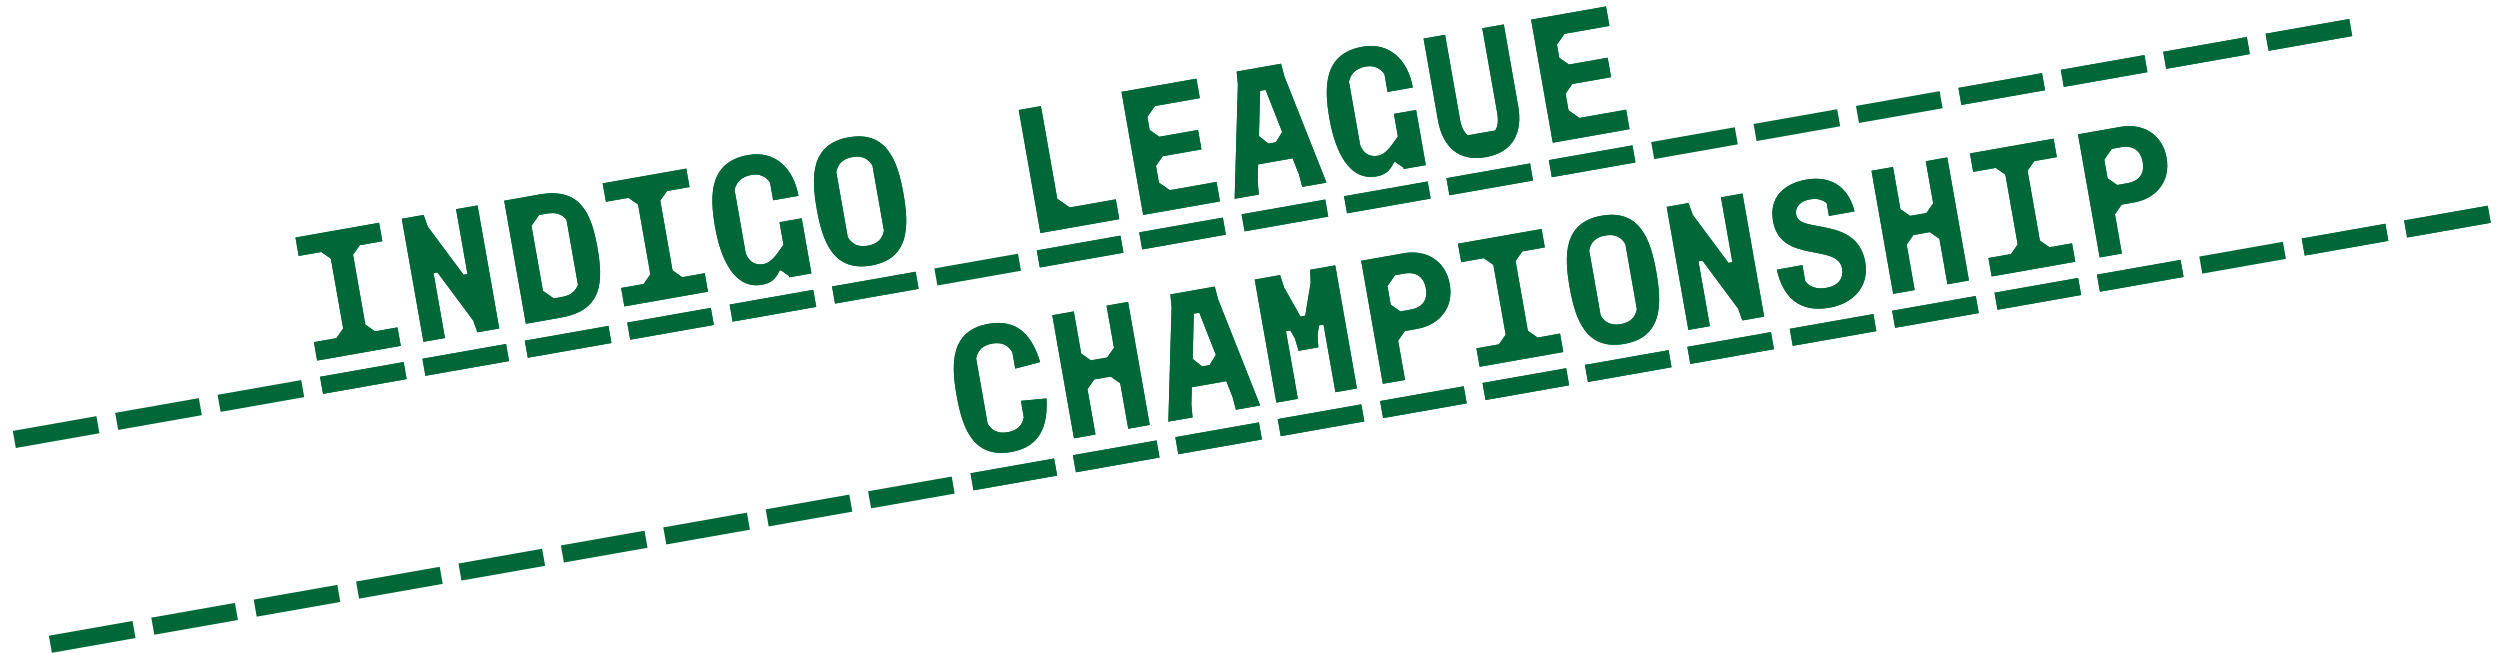
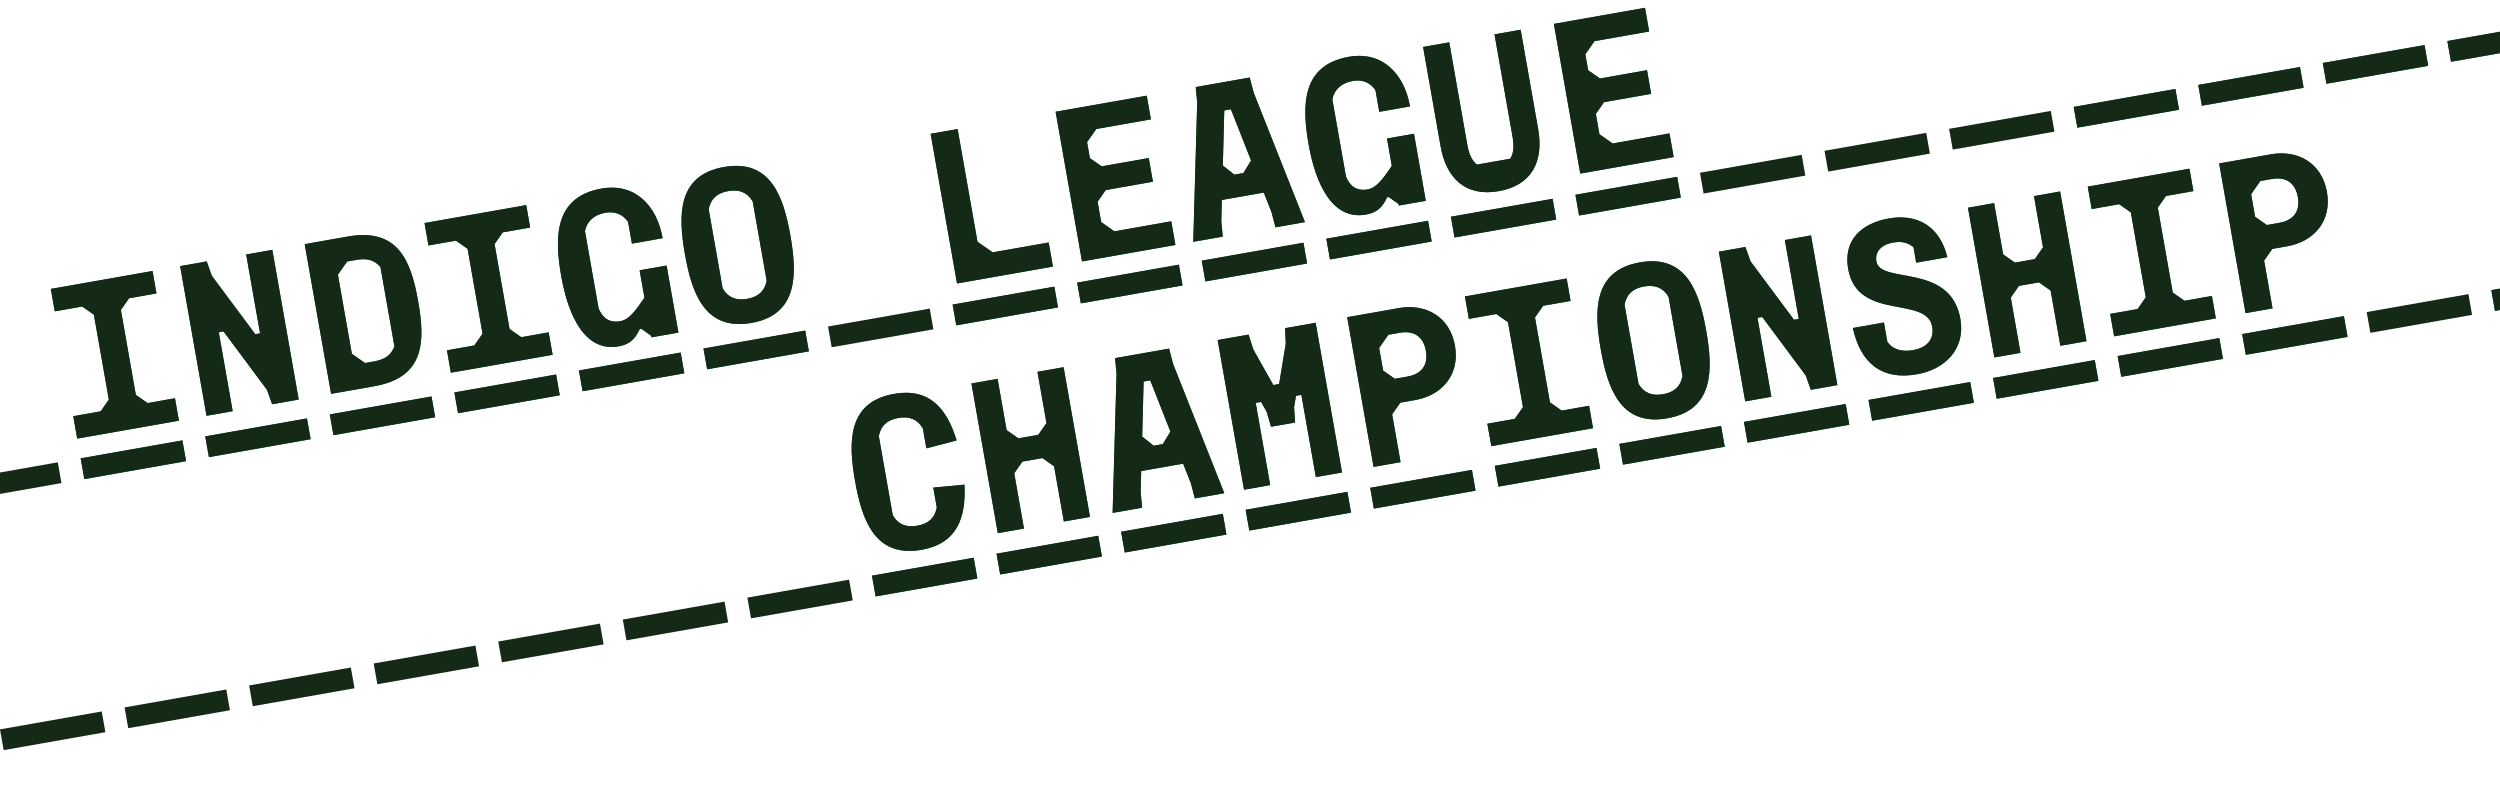
- <svg xmlns="http://www.w3.org/2000/svg" version="1.1" id="Layer_1" x="0px" y="0px" width="720px" height="188px" viewBox="0 0 720 188" enable-background="new 0 0 720 188" xml:space="preserve">
+ <svg xmlns="http://www.w3.org/2000/svg" version="1.1" id="Layer_1" x="0px" y="0px" width="591.892px" height="188px" viewBox="0 0 591.892 188" enable-background="new 0 0 591.892 188" xml:space="preserve">
  <g>
    <g>
-       <path fill="#006838" d="M91.349,103.853l-0.936-5.309l6.488-1.144l1.943-2.775L95.3,74.521l-2.775-1.943l-6.488,1.144L85.1,68.413    l24.085-4.246l0.936,5.309l-6.488,1.145l-1.943,2.775l3.545,20.104l2.775,1.943l6.488-1.145l0.936,5.309L91.349,103.853z     M93.039,113.438l-0.867-4.916l24.085-4.247l0.867,4.916L93.039,113.438z" />
-       <path fill="#006838" d="M137.502,95.715l-1.205-3.386L126,78.483l-1.13,0.199l3.293,18.68l-6.193,1.092l-6.249-35.439l6.292-1.109    l1.205,3.386l10.297,13.845l1.13-0.199l-3.293-18.678l6.193-1.093l6.249,35.439L137.502,95.715z M122.53,108.238l-0.867-4.916    l24.085-4.247l0.867,4.916L122.53,108.238z" />
-       <path fill="#006838" d="M161.685,91.451l-10.224,1.803l-6.249-35.439l10.224-1.803c11.896-2.098,14.947,5.727,16.646,15.361    C173.78,81.007,173.58,89.354,161.685,91.451z M152.02,103.038l-0.867-4.916l24.085-4.247l0.867,4.916L152.02,103.038z     M163.143,63.219c-1.509-1.661-3.113-2.138-5.817-1.661l-2.064,0.364l-2.186,3.122l3.302,18.727l3.123,2.187l2.064-0.364    c2.704-0.477,4.048-1.473,4.898-3.549L163.143,63.219z" />
+       <path fill="#006838" d="M18.288,103.853l-0.936-5.309L23.84,97.4l1.943-2.775l-3.545-20.104l-2.775-1.943l-6.488,1.144    l-0.936-5.309l24.085-4.246l0.936,5.309l-6.488,1.145l-1.943,2.775l3.545,20.104l2.775,1.943l6.488-1.145l0.936,5.309    L18.288,103.853z M19.978,113.438l-0.867-4.916l24.085-4.247l0.867,4.916L19.978,113.438z" />
+       <path fill="#006838" d="M64.441,95.715l-1.205-3.386L52.939,78.483l-1.13,0.199l3.293,18.68l-6.193,1.092L42.66,63.015    l6.292-1.109l1.205,3.386l10.297,13.845l1.13-0.199l-3.293-18.678l6.193-1.093l6.249,35.439L64.441,95.715z M49.468,108.238    l-0.867-4.916l24.085-4.247l0.867,4.916L49.468,108.238z" />
+       <path fill="#006838" d="M88.623,91.451l-10.224,1.803L72.15,57.814l10.224-1.803c11.896-2.098,14.947,5.727,16.646,15.361    C100.719,81.007,100.519,89.354,88.623,91.451z M78.958,103.038l-0.867-4.916l24.085-4.247l0.867,4.916L78.958,103.038z     M90.081,63.219c-1.509-1.661-3.113-2.138-5.817-1.661L82.2,61.922l-2.186,3.122l3.302,18.727l3.123,2.187l2.064-0.364    c2.704-0.477,4.048-1.473,4.898-3.549L90.081,63.219z" />
    </g>
    <g>
-       <path fill="#006838" d="M179.824,88.253l-0.936-5.309l6.488-1.145l1.943-2.775l-3.545-20.104l-2.775-1.943l-6.488,1.145    l-0.936-5.309l24.085-4.247l0.936,5.309l-6.488,1.144l-1.943,2.775l3.545,20.104l2.775,1.943l6.488-1.144l0.936,5.309    L179.824,88.253z M181.514,97.837l-0.867-4.916l24.085-4.246l0.867,4.916L181.514,97.837z" />
+       <path fill="#006838" d="M106.762,88.253l-0.936-5.309l6.488-1.145l1.943-2.775l-3.545-20.104l-2.775-1.943l-6.488,1.145    l-0.936-5.309l24.085-4.247l0.936,5.309l-6.488,1.144l-1.943,2.775l3.545,20.104l2.775,1.943l6.488-1.144l0.936,5.309    L106.762,88.253z M108.452,97.837l-0.867-4.916l24.085-4.246l0.867,4.916L108.452,97.837z" />
    </g>
    <g>
-       <path fill="#006838" d="M222.682,57.687l-0.901-5.112c-1.173-1.769-3.093-2.597-5.305-2.206c-2.704,0.477-4.421,1.945-4.907,4.361    l3.232,18.334c0.931,2.116,2.388,3.482,5.189,2.988c1.376-0.242,2.744-1.396,4.445-3.826l1.214-1.734l-1.144-6.486l6.391-1.127    l2.799,15.875l-6.391,1.127l-0.069-0.393l-2.312-1.619l-0.393,0.068c-1.174,2.539-2.551,3.645-5.009,4.078    c-7.815,1.377-11.865-6.931-13.581-16.663c-1.655-9.388-1.53-18.735,9.53-20.687c7.963-1.403,13.126,4.021,14.486,11.738    L222.682,57.687z M211.005,92.638l-0.867-4.916l24.085-4.247l0.867,4.916L211.005,92.638z" />
-       <path fill="#006838" d="M250.978,76.468c-11.109,1.959-14.141-7.188-15.744-16.281s-1.874-18.676,9.235-20.635    c11.108-1.958,14.131,7.138,15.735,16.231S262.086,74.509,250.978,76.468z M240.495,87.438l-0.867-4.916l24.085-4.247l0.867,4.916    L240.495,87.438z M251.283,47.728c-1.234-2.113-3.105-2.949-5.808-2.473c-2.704,0.477-4.176,1.902-4.613,4.311l3.302,18.727    c1.235,2.113,3.105,2.949,5.809,2.473c2.703-0.477,4.175-1.902,4.612-4.311L251.283,47.728z" />
-       <path fill="#006838" d="M299.654,67.123l-6.249-35.439l6.39-1.126l4.706,26.689l3.585,2.51l13.271-2.34l1.005,5.702    L299.654,67.123z M299.476,77.038l-0.867-4.916l24.085-4.248l0.867,4.916L299.476,77.038z" />
-       <path fill="#006838" d="M329.243,61.905l-6.249-35.439l21.579-3.805l0.988,5.604l-12.928,2.279l-2.187,3.124l0.667,3.784    l2.775,1.942l11.158-1.968l0.988,5.604l-11.158,1.968l-1.943,2.775l0.85,4.817l3.122,2.187l13.469-2.375l0.988,5.603    L329.243,61.905z M328.966,71.837l-0.867-4.916l24.085-4.246l0.867,4.916L328.966,71.837z" />
-       <path fill="#006838" d="M375.052,53.828l-0.936-3.585l-1.833-4.644l-9.929,1.751l-0.134,4.99l0.347,3.689l-6.98,1.23l0.93-32.955    l-0.347-3.689l12.781-2.254l0.936,3.586l12.145,30.649L375.052,53.828z M358.457,66.638l-0.867-4.916l24.085-4.247l0.866,4.916    L358.457,66.638z M364.5,25.89l-1.573,0.277L362.59,39.2l2.712,2.156l2.162-0.381l1.811-2.954L364.5,25.89z" />
+       <path fill="#006838" d="M149.62,57.687l-0.901-5.112c-1.173-1.769-3.093-2.597-5.305-2.206c-2.704,0.477-4.421,1.945-4.907,4.361    l3.232,18.334c0.931,2.116,2.388,3.482,5.189,2.988c1.376-0.242,2.744-1.396,4.445-3.826l1.214-1.734l-1.144-6.486l6.391-1.127    l2.799,15.875l-6.391,1.127l-0.069-0.393l-2.312-1.619l-0.393,0.068c-1.174,2.539-2.551,3.645-5.009,4.078    c-7.815,1.377-11.865-6.931-13.581-16.663c-1.655-9.388-1.53-18.735,9.53-20.687c7.963-1.403,13.126,4.021,14.486,11.738    L149.62,57.687z M137.943,92.638l-0.867-4.916l24.085-4.247l0.867,4.916L137.943,92.638z" />
+       <path fill="#006838" d="M177.917,76.468c-11.109,1.959-14.141-7.188-15.744-16.281s-1.874-18.676,9.235-20.635    c11.108-1.958,14.131,7.138,15.735,16.231S189.025,74.509,177.917,76.468z M167.434,87.438l-0.867-4.916l24.085-4.247l0.867,4.916    L167.434,87.438z M178.221,47.728c-1.234-2.113-3.105-2.949-5.808-2.473c-2.704,0.477-4.176,1.902-4.613,4.311l3.302,18.727    c1.235,2.113,3.105,2.949,5.809,2.473c2.703-0.477,4.175-1.902,4.612-4.311L178.221,47.728z" />
+       <path fill="#006838" d="M226.592,67.123l-6.249-35.439l6.39-1.126l4.706,26.689l3.585,2.51l13.271-2.34l1.005,5.702    L226.592,67.123z M226.415,77.038l-0.867-4.916l24.085-4.248l0.867,4.916L226.415,77.038z" />
+       <path fill="#006838" d="M256.181,61.905l-6.249-35.439l21.579-3.805l0.988,5.604l-12.928,2.279l-2.187,3.124l0.667,3.784    l2.775,1.942l11.158-1.968l0.988,5.604l-11.158,1.968l-1.943,2.775l0.85,4.817l3.122,2.187l13.469-2.375l0.988,5.603    L256.181,61.905z M255.905,71.837l-0.867-4.916l24.085-4.246l0.867,4.916L255.905,71.837z" />
+       <path fill="#006838" d="M301.99,53.828l-0.936-3.585l-1.833-4.644l-9.929,1.751l-0.134,4.99l0.347,3.689l-6.98,1.23l0.93-32.955    l-0.347-3.689l12.781-2.254l0.936,3.586l12.145,30.649L301.99,53.828z M285.396,66.638l-0.867-4.916l24.085-4.247l0.866,4.916    L285.396,66.638z M291.438,25.89l-1.573,0.277L289.528,39.2l2.712,2.156l2.162-0.381l1.811-2.954L291.438,25.89z" />
    </g>
    <g>
-       <path fill="#006838" d="M399.629,26.485l-0.901-5.112c-1.174-1.769-3.094-2.597-5.306-2.206c-2.703,0.477-4.421,1.945-4.907,4.362    l3.233,18.334c0.931,2.116,2.388,3.481,5.189,2.987c1.377-0.242,2.744-1.396,4.444-3.825l1.215-1.734l-1.145-6.487l6.391-1.127    l2.8,15.876l-6.391,1.127l-0.069-0.394l-2.313-1.619l-0.393,0.069c-1.174,2.539-2.551,3.644-5.008,4.077    c-7.815,1.378-11.865-6.93-13.581-16.662c-1.655-9.389-1.53-18.736,9.529-20.687c7.963-1.404,13.126,4.021,14.486,11.737    L399.629,26.485z M387.952,61.437l-0.867-4.916l24.085-4.246l0.867,4.916L387.952,61.437z" />
+       <path fill="#006838" d="M326.567,26.485l-0.901-5.112c-1.174-1.769-3.094-2.597-5.306-2.206c-2.703,0.477-4.421,1.945-4.907,4.362    l3.233,18.334c0.931,2.116,2.388,3.481,5.189,2.987c1.377-0.242,2.744-1.396,4.444-3.825l1.215-1.734l-1.145-6.487l6.391-1.127    l2.8,15.876l-6.391,1.127l-0.069-0.394l-2.313-1.619l-0.393,0.069c-1.174,2.539-2.551,3.644-5.008,4.077    c-7.815,1.378-11.865-6.93-13.581-16.662c-1.655-9.389-1.53-18.736,9.529-20.687c7.963-1.404,13.126,4.021,14.486,11.737    L326.567,26.485z M314.891,61.437l-0.867-4.916l24.085-4.246l0.867,4.916L314.891,61.437z" />
    </g>
    <g>
-       <path fill="#006838" d="M427.926,45.267c-7.914,1.396-12.453-3.076-13.778-10.596l-4.151-23.545l6.193-1.093l4.281,24.281    c0.416,2.359,1.185,3.847,2.292,4.665l7.864-1.387c0.761-1.148,0.975-2.809,0.559-5.168l-4.281-24.281l6.193-1.092l4.151,23.545    C438.575,38.116,435.84,43.871,427.926,45.267z M417.443,56.236l-0.867-4.916l24.086-4.247l0.866,4.916L417.443,56.236z" />
-       <path fill="#006838" d="M447.21,41.104l-6.249-35.439l21.578-3.805l0.988,5.604L450.6,9.743l-2.187,3.123l0.667,3.785l2.776,1.941    l11.157-1.967l0.988,5.604l-11.157,1.968l-1.944,2.775l0.85,4.816l3.123,2.188l13.468-2.375l0.987,5.602L447.21,41.104z     M446.934,51.036l-0.867-4.916l24.086-4.246l0.866,4.916L446.934,51.036z" />
-       <path fill="#006838" d="M564.896,30.236l-0.866-4.916l24.084-4.247l0.867,4.916L564.896,30.236z" />
-       <path fill="#006838" d="M594.386,25.036l-0.866-4.916l24.084-4.246l0.867,4.916L594.386,25.036z" />
-       <path fill="#006838" d="M623.877,19.837l-0.867-4.916l24.085-4.247l0.867,4.916L623.877,19.837z" />
-       <path fill="#006838" d="M653.367,14.637L652.5,9.721l24.085-4.247l0.867,4.916L653.367,14.637z" />
+       <path fill="#006838" d="M354.864,45.267c-7.914,1.396-12.453-3.076-13.778-10.596l-4.151-23.545l6.193-1.093l4.281,24.281    c0.416,2.359,1.185,3.847,2.292,4.665l7.864-1.387c0.761-1.148,0.975-2.809,0.559-5.168l-4.281-24.281l6.193-1.092l4.151,23.545    C365.514,38.116,362.778,43.871,354.864,45.267z M344.382,56.236l-0.867-4.916l24.086-4.247l0.866,4.916L344.382,56.236z" />
+       <path fill="#006838" d="M374.148,41.104l-6.249-35.439l21.578-3.805l0.988,5.604l-12.928,2.279l-2.187,3.123l0.667,3.785    l2.776,1.941l11.157-1.967l0.988,5.604l-11.157,1.968l-1.944,2.775l0.85,4.816l3.123,2.188l13.468-2.375l0.987,5.602    L374.148,41.104z M373.872,51.036l-0.867-4.916l24.086-4.246l0.866,4.916L373.872,51.036z" />
+       <path fill="#006838" d="M491.834,30.236l-0.866-4.916l24.084-4.247l0.867,4.916L491.834,30.236z" />
+       <path fill="#006838" d="M521.324,25.036l-0.866-4.916l24.084-4.246l0.867,4.916L521.324,25.036z" />
+       <path fill="#006838" d="M550.815,19.837l-0.867-4.916l24.085-4.247l0.867,4.916L550.815,19.837z" />
+       <path fill="#006838" d="M580.306,14.637l-0.867-4.916l24.085-4.247l0.867,4.916L580.306,14.637z" />
    </g>
    <g>
-       <path fill="#006838" d="M291.258,130.18c-11.108,1.959-14.141-7.187-15.744-16.279c-1.604-9.094-1.874-18.676,9.235-20.634    c8.454-1.491,12.539,3.566,14.816,11.02l-7.17,1.873l-0.832-4.719c-1.234-2.113-3.105-2.949-5.809-2.473    c-2.704,0.477-4.175,1.902-4.612,4.31l3.302,18.728c1.234,2.113,3.105,2.95,5.809,2.474c2.703-0.478,4.175-1.902,4.612-4.311    l-0.832-4.719l7.378-0.693C301.821,122.539,299.712,128.689,291.258,130.18z M280.382,141.22l-0.867-4.915l24.085-4.247    l0.867,4.915L280.382,141.22z" />
-       <path fill="#006838" d="M324.944,123.48l-2.306-13.075l-2.776-1.943l-4.719,0.832l-1.943,2.775l2.306,13.075l-6.194,1.092    l-6.249-35.44l6.194-1.092l2.141,12.141l2.775,1.943l4.719-0.832l1.944-2.775l-2.141-12.141l6.192-1.092l6.249,35.439    L324.944,123.48z M309.873,136.02l-0.867-4.915l24.085-4.247l0.867,4.915L309.873,136.02z" />
-       <path fill="#006838" d="M355.958,118.012l-0.937-3.586l-1.832-4.645l-9.929,1.751l-0.134,4.991l0.346,3.689l-6.979,1.23    l0.93-32.955l-0.347-3.69l12.78-2.253l0.936,3.586l12.145,30.65L355.958,118.012z M339.363,130.819l-0.867-4.915l24.084-4.246    l0.867,4.914L339.363,130.819z M345.405,90.071l-1.572,0.277l-0.337,13.033l2.711,2.157l2.163-0.381l1.811-2.954L345.405,90.071z" />
-       <path fill="#006838" d="M384.613,112.959l-3.433-19.465l-1.278,0.226l-0.442,2.661l0.239,3.658l-5.701,1.006l-1.026-3.52    l-1.327-2.351l-1.277,0.226l3.432,19.465l-6.193,1.093l-6.249-35.441l7.324-1.291l1.133,3.551l4.724,8.393l1.376-0.243    l1.568-9.501l-0.15-3.725l7.226-1.273l6.249,35.44L384.613,112.959z M368.854,125.619l-0.867-4.914l24.085-4.247l0.867,4.915    L368.854,125.619z" />
-       <path fill="#006838" d="M408.154,94.718l-3.539,0.624l-1.943,2.775l1.994,11.306l-6.391,1.127l-6.249-35.44l12.289-2.167    c6.193-1.092,11.998,1.939,13.229,8.919C418.775,88.842,414.348,93.626,408.154,94.718z M398.344,120.42l-0.867-4.915    l24.086-4.247l0.866,4.915L398.344,120.42z M404.436,78.801l-2.654,0.468l-2.186,3.122l0.944,5.358l2.775,1.942l2.949-0.52    c3.49-0.616,4.979-2.804,4.398-6.098C410.082,79.781,407.926,78.185,404.436,78.801z" />
+       <path fill="#006838" d="M218.196,130.18c-11.108,1.959-14.141-7.187-15.744-16.279c-1.604-9.094-1.874-18.676,9.235-20.634    c8.454-1.491,12.539,3.566,14.816,11.02l-7.17,1.873l-0.832-4.719c-1.234-2.113-3.105-2.949-5.809-2.473    c-2.704,0.477-4.175,1.902-4.612,4.31l3.302,18.728c1.234,2.113,3.105,2.95,5.809,2.474c2.703-0.478,4.175-1.902,4.612-4.311    l-0.832-4.719l7.378-0.693C228.759,122.539,226.651,128.689,218.196,130.18z M207.321,141.22l-0.867-4.915l24.085-4.247    l0.867,4.915L207.321,141.22z" />
+       <path fill="#006838" d="M251.883,123.48l-2.306-13.075l-2.776-1.943l-4.719,0.832l-1.943,2.775l2.306,13.075l-6.194,1.092    l-6.249-35.44l6.194-1.092l2.141,12.141l2.775,1.943l4.719-0.832l1.944-2.775l-2.141-12.141l6.192-1.092l6.249,35.439    L251.883,123.48z M236.811,136.02l-0.867-4.915l24.085-4.247l0.867,4.915L236.811,136.02z" />
+       <path fill="#006838" d="M282.896,118.012l-0.937-3.586l-1.832-4.645l-9.929,1.751l-0.134,4.991l0.346,3.689l-6.979,1.23    l0.93-32.955l-0.347-3.69l12.78-2.253l0.936,3.586l12.145,30.65L282.896,118.012z M266.302,130.819l-0.867-4.915l24.084-4.246    l0.867,4.914L266.302,130.819z M272.344,90.071l-1.572,0.277l-0.337,13.033l2.711,2.157l2.163-0.381l1.811-2.954L272.344,90.071z" />
+       <path fill="#006838" d="M311.552,112.959l-3.433-19.465l-1.278,0.226l-0.442,2.661l0.239,3.658l-5.701,1.006l-1.026-3.52    l-1.327-2.351l-1.277,0.226l3.432,19.465l-6.193,1.093l-6.249-35.441l7.324-1.291l1.133,3.551l4.724,8.393l1.376-0.243    l1.568-9.501l-0.15-3.725l7.226-1.273l6.249,35.44L311.552,112.959z M295.792,125.619l-0.867-4.914l24.085-4.247l0.867,4.915    L295.792,125.619z" />
+       <path fill="#006838" d="M335.093,94.718l-3.539,0.624l-1.943,2.775l1.994,11.306l-6.391,1.127l-6.249-35.44l12.289-2.167    c6.193-1.092,11.998,1.939,13.229,8.919C345.714,88.842,341.286,93.626,335.093,94.718z M325.282,120.42l-0.867-4.915    l24.086-4.247l0.866,4.915L325.282,120.42z M331.374,78.801l-2.654,0.468l-2.186,3.122l0.944,5.358l2.775,1.942l2.949-0.52    c3.49-0.616,4.979-2.804,4.398-6.098C337.021,79.781,334.864,78.185,331.374,78.801z" />
    </g>
    <g>
-       <path fill="#006838" d="M426.151,105.635l-0.936-5.31l6.488-1.145l1.942-2.774l-3.545-20.104l-2.774-1.942l-6.488,1.144    l-0.937-5.309l24.085-4.247l0.937,5.31l-6.488,1.144l-1.943,2.774l3.545,20.104l2.775,1.942l6.488-1.144l0.936,5.31    L426.151,105.635z M427.842,115.219l-0.867-4.916l24.085-4.246l0.867,4.915L427.842,115.219z" />
-       <path fill="#006838" d="M467.814,99.048c-11.108,1.959-14.141-7.188-15.744-16.279c-1.604-9.094-1.873-18.676,9.235-20.635    s14.131,7.138,15.734,16.231C478.644,87.458,478.924,97.089,467.814,99.048z M457.332,110.019l-0.867-4.915l24.085-4.247    l0.867,4.915L457.332,110.019z M468.119,70.308c-1.234-2.113-3.104-2.949-5.808-2.473c-2.704,0.477-4.176,1.902-4.613,4.311    L461,90.873c1.235,2.113,3.105,2.95,5.81,2.473c2.703-0.477,4.175-1.901,4.611-4.31L468.119,70.308z" />
+       <path fill="#006838" d="M353.09,105.635l-0.936-5.31l6.488-1.145l1.942-2.774l-3.545-20.104l-2.774-1.942l-6.488,1.144    l-0.937-5.309l24.085-4.247l0.937,5.31l-6.488,1.144l-1.943,2.774l3.545,20.104l2.775,1.942l6.488-1.144l0.936,5.31    L353.09,105.635z M354.78,115.219l-0.867-4.916l24.085-4.246l0.867,4.915L354.78,115.219z" />
+       <path fill="#006838" d="M394.753,99.048c-11.108,1.959-14.141-7.188-15.744-16.279c-1.604-9.094-1.873-18.676,9.235-20.635    s14.131,7.138,15.734,16.231C405.582,87.458,405.862,97.089,394.753,99.048z M384.271,110.019l-0.867-4.915l24.085-4.247    l0.867,4.915L384.271,110.019z M395.058,70.308c-1.234-2.113-3.104-2.949-5.808-2.473c-2.704,0.477-4.176,1.902-4.613,4.311    l3.302,18.728c1.235,2.113,3.105,2.95,5.81,2.473c2.703-0.477,4.175-1.901,4.611-4.31L395.058,70.308z" />
    </g>
    <g>
-       <path fill="#006838" d="M501.798,92.295l-1.205-3.387l-10.297-13.845l-1.13,0.199l3.293,18.679l-6.193,1.092l-6.249-35.44    l6.292-1.109l1.205,3.387l10.297,13.845l1.131-0.199l-3.294-18.679l6.193-1.092l6.249,35.44L501.798,92.295z M486.825,104.817    l-0.867-4.916l24.086-4.246l0.866,4.914L486.825,104.817z" />
-       <path fill="#006838" d="M526.945,88.62c-8.257,1.457-13.309-2.468-15.209-10.951l7.373-1.301l0.806,4.572    c1.09,1.58,3.125,2.489,6.025,1.979c4.03-0.711,5.017-3.166,4.592-5.574c-1.309-7.422-17.694-1.188-19.896-13.673    c-1.188-6.733,3.065-10.778,9.603-11.932c6.833-1.204,12.089,1.873,13.88,9.159l-7.372,1.301l-0.65-3.688    c-1.347-1.029-2.737-1.443-4.802-1.079c-2.852,0.503-4.379,2.19-3.971,4.501c0.962,5.457,17.521,0.205,19.879,13.574    C538.451,82.587,533.631,87.442,526.945,88.62z M516.315,99.616l-0.866-4.914l24.085-4.247l0.866,4.915L516.315,99.616z" />
-       <path fill="#006838" d="M560.878,81.878l-2.306-13.076l-2.776-1.943l-4.719,0.832l-1.942,2.775l2.306,13.076l-6.194,1.092    l-6.249-35.441l6.194-1.092l2.141,12.143l2.774,1.941l4.719-0.832l1.944-2.773l-2.141-12.143l6.192-1.092l6.249,35.44    L560.878,81.878z M545.806,94.417l-0.866-4.915l24.085-4.247l0.866,4.915L545.806,94.417z" />
+       <path fill="#006838" d="M428.736,92.295l-1.205-3.387l-10.297-13.845l-1.13,0.199l3.293,18.679l-6.193,1.092l-6.249-35.44    l6.292-1.109l1.205,3.387l10.297,13.845l1.131-0.199l-3.294-18.679l6.193-1.092l6.249,35.44L428.736,92.295z M413.764,104.817    l-0.867-4.916l24.086-4.246l0.866,4.914L413.764,104.817z" />
+       <path fill="#006838" d="M453.884,88.62c-8.257,1.457-13.309-2.468-15.209-10.951l7.373-1.301l0.806,4.572    c1.09,1.58,3.125,2.489,6.025,1.979c4.03-0.711,5.017-3.166,4.592-5.574c-1.309-7.422-17.694-1.188-19.896-13.673    c-1.188-6.733,3.065-10.778,9.603-11.932c6.833-1.204,12.089,1.873,13.88,9.159l-7.372,1.301l-0.65-3.688    c-1.347-1.029-2.737-1.443-4.802-1.079c-2.852,0.503-4.379,2.19-3.971,4.501c0.962,5.457,17.521,0.205,19.879,13.574    C465.39,82.587,460.569,87.442,453.884,88.62z M443.254,99.616l-0.866-4.914l24.085-4.247l0.866,4.915L443.254,99.616z" />
+       <path fill="#006838" d="M487.816,81.878l-2.306-13.076l-2.776-1.943l-4.719,0.832l-1.942,2.775l2.306,13.076l-6.194,1.092    l-6.249-35.441l6.194-1.092l2.141,12.143l2.774,1.941l4.719-0.832l1.944-2.773l-2.141-12.143l6.192-1.092l6.249,35.44    L487.816,81.878z M472.744,94.417l-0.866-4.915l24.085-4.247l0.866,4.915L472.744,94.417z" />
    </g>
    <g>
-       <path fill="#006838" d="M573.607,79.634l-0.937-5.31l6.488-1.144l1.943-2.775l-3.545-20.104l-2.775-1.943l-6.488,1.145    l-0.936-5.31l24.085-4.247l0.936,5.31l-6.488,1.144l-1.943,2.775l3.545,20.104l2.775,1.943l6.488-1.145l0.937,5.31L573.607,79.634    z M575.297,89.218l-0.866-4.915l24.085-4.247l0.866,4.915L575.297,89.218z" />
+       <path fill="#006838" d="M500.546,79.634l-0.937-5.31l6.488-1.144l1.943-2.775l-3.545-20.104l-2.775-1.943l-6.488,1.145    l-0.936-5.31l24.085-4.247l0.936,5.31l-6.488,1.144l-1.943,2.775l3.545,20.104l2.775,1.943l6.488-1.145l0.937,5.31L500.546,79.634    z M502.235,89.218l-0.866-4.915l24.085-4.247l0.866,4.915L502.235,89.218z" />
    </g>
    <g>
-       <path fill="#006838" d="M614.601,58.314l-3.54,0.624l-1.942,2.775l1.993,11.306l-6.39,1.127l-6.249-35.44l12.288-2.167    c6.193-1.092,11.998,1.939,13.229,8.919C625.221,52.438,620.794,57.223,614.601,58.314z M604.789,84.017l-0.866-4.915    l24.085-4.247l0.866,4.915L604.789,84.017z M610.882,42.397l-2.655,0.468l-2.187,3.122l0.945,5.359l2.775,1.943l2.949-0.521    c3.49-0.616,4.979-2.805,4.398-6.099C616.528,43.378,614.371,41.782,610.882,42.397z" />
-       <path fill="#006838" d="M663.771,73.616l-0.867-4.915l24.085-4.247l0.867,4.916L663.771,73.616z" />
-       <path fill="#006838" d="M693.261,68.417l-0.867-4.916l24.085-4.246l0.867,4.914L693.261,68.417z" />
+       <path fill="#006838" d="M541.539,58.314l-3.54,0.624l-1.942,2.775l1.993,11.306l-6.39,1.127l-6.249-35.44l12.288-2.167    c6.193-1.092,11.998,1.939,13.229,8.919C552.159,52.438,547.732,57.223,541.539,58.314z M531.728,84.017l-0.866-4.915    l24.085-4.247l0.866,4.915L531.728,84.017z M537.82,42.397l-2.655,0.468l-2.187,3.122l0.945,5.359l2.775,1.943l2.949-0.521    c3.49-0.616,4.979-2.805,4.398-6.099C543.467,43.378,541.31,41.782,537.82,42.397z" />
+       <path fill="#006838" d="M590.709,73.616l-0.867-4.915l24.085-4.247l0.867,4.916L590.709,73.616z" />
+       <path fill="#006838" d="M620.199,68.417l-0.867-4.916l24.085-4.246l0.867,4.914L620.199,68.417z" />
    </g>
  </g>
  <g>
    <g>
-       <path fill="#006838" d="M4.548,129.018l-0.867-4.916l24.085-4.247l0.867,4.916L4.548,129.018z" />
-       <path fill="#006838" d="M34.039,123.817l-0.867-4.916l24.085-4.247l0.867,4.916L34.039,123.817z" />
-       <path fill="#006838" d="M63.528,118.617l-0.867-4.916l24.085-4.246l0.867,4.916L63.528,118.617z" />
-       <path fill="#006838" d="M91.328,103.833l-0.936-5.309l6.488-1.145l1.943-2.775l-3.545-20.104l-2.775-1.943l-6.488,1.145    l-0.936-5.309l24.085-4.247l0.936,5.309l-6.488,1.144l-1.943,2.775l3.544,20.104l2.775,1.943l6.488-1.144l0.936,5.309    L91.328,103.833z M93.019,113.418l-0.867-4.916l24.085-4.247l0.867,4.916L93.019,113.418z" />
-       <path fill="#006838" d="M137.481,95.694l-1.205-3.387L125.98,78.463l-1.131,0.2l3.293,18.678l-6.193,1.092l-6.249-35.439    l6.292-1.109l1.206,3.387l10.297,13.846l1.13-0.199l-3.293-18.68l6.193-1.092l6.249,35.439L137.481,95.694z M122.509,108.218    l-0.867-4.916l24.085-4.247l0.867,4.916L122.509,108.218z" />
-       <path fill="#006838" d="M161.663,91.431l-10.224,1.803l-6.249-35.439l10.224-1.803c11.895-2.098,14.947,5.727,16.646,15.361    C173.759,80.985,173.559,89.333,161.663,91.431z M151.999,103.018l-0.867-4.916l24.085-4.247l0.867,4.916L151.999,103.018z     M163.121,63.198c-1.509-1.661-3.113-2.138-5.817-1.661l-2.064,0.364l-2.187,3.122l3.302,18.727l3.123,2.187l2.063-0.364    c2.704-0.477,4.049-1.473,4.899-3.549L163.121,63.198z" />
+       <path fill="#152A16" d="M-68.513,129.018l-0.867-4.916l24.085-4.247l0.867,4.916L-68.513,129.018z" />
+       <path fill="#152A16" d="M-39.023,123.817l-0.867-4.916l24.085-4.247l0.867,4.916L-39.023,123.817z" />
+       <path fill="#152A16" d="M-9.533,118.617l-0.867-4.916l24.085-4.246l0.867,4.916L-9.533,118.617z" />
+       <path fill="#152A16" d="M18.267,103.833l-0.936-5.309l6.488-1.145l1.943-2.775l-3.545-20.104l-2.775-1.943l-6.488,1.145    l-0.936-5.309l24.085-4.247l0.936,5.309l-6.488,1.144l-1.943,2.775l3.544,20.104l2.775,1.943l6.488-1.144l0.936,5.309    L18.267,103.833z M19.957,113.418l-0.867-4.916l24.085-4.247l0.867,4.916L19.957,113.418z" />
+       <path fill="#152A16" d="M64.42,95.694l-1.205-3.387L52.918,78.463l-1.131,0.2l3.293,18.678l-6.193,1.092l-6.249-35.439    l6.292-1.109l1.206,3.387l10.297,13.846l1.13-0.199l-3.293-18.68l6.193-1.092l6.249,35.439L64.42,95.694z M49.448,108.218    l-0.867-4.916l24.085-4.247l0.867,4.916L49.448,108.218z" />
+       <path fill="#152A16" d="M88.602,91.431l-10.224,1.803l-6.249-35.439l10.224-1.803c11.895-2.098,14.947,5.727,16.646,15.361    C100.697,80.985,100.497,89.333,88.602,91.431z M78.938,103.018l-0.867-4.916l24.085-4.247l0.867,4.916L78.938,103.018z     M90.06,63.198c-1.509-1.661-3.113-2.138-5.817-1.661l-2.064,0.364l-2.187,3.122l3.302,18.727l3.123,2.187l2.063-0.364    c2.704-0.477,4.049-1.473,4.899-3.549L90.06,63.198z" />
    </g>
    <g>
-       <path fill="#006838" d="M179.804,88.231l-0.937-5.309l6.488-1.144l1.943-2.775L183.754,58.9l-2.775-1.943l-6.488,1.144    l-0.936-5.309l24.085-4.246l0.936,5.309l-6.488,1.144l-1.943,2.775l3.545,20.104l2.774,1.943l6.488-1.144l0.937,5.309    L179.804,88.231z M181.494,97.817l-0.867-4.916l24.085-4.247l0.867,4.916L181.494,97.817z" />
+       <path fill="#152A16" d="M106.742,88.231l-0.937-5.309l6.488-1.144l1.943-2.775L110.693,58.9l-2.775-1.943l-6.488,1.144    l-0.936-5.309l24.085-4.246l0.936,5.309l-6.488,1.144l-1.943,2.775l3.545,20.104l2.774,1.943l6.488-1.144l0.937,5.309    L106.742,88.231z M108.432,97.817l-0.867-4.916l24.085-4.247l0.867,4.916L108.432,97.817z" />
    </g>
    <g>
-       <path fill="#006838" d="M222.662,57.665l-0.901-5.111c-1.174-1.77-3.093-2.598-5.305-2.207c-2.703,0.477-4.421,1.946-4.908,4.363    l3.233,18.334c0.931,2.115,2.388,3.48,5.189,2.986c1.377-0.242,2.744-1.396,4.445-3.824l1.214-1.734l-1.144-6.488l6.39-1.127    l2.8,15.877l-6.391,1.127l-0.069-0.395l-2.312-1.619l-0.393,0.07c-1.175,2.539-2.551,3.643-5.009,4.075    c-7.815,1.378-11.865-6.929-13.581-16.661c-1.655-9.388-1.53-18.736,9.529-20.688c7.963-1.403,13.126,4.021,14.487,11.739    L222.662,57.665z M210.984,92.616l-0.867-4.916l24.085-4.246l0.867,4.916L210.984,92.616z" />
-       <path fill="#006838" d="M250.958,76.446c-11.109,1.958-14.14-7.187-15.744-16.28s-1.875-18.677,9.234-20.636    c11.108-1.959,14.132,7.139,15.735,16.232S262.066,74.487,250.958,76.446z M240.475,87.417l-0.867-4.916l24.085-4.247l0.867,4.916    L240.475,87.417z M251.262,47.706c-1.234-2.113-3.105-2.95-5.808-2.473c-2.703,0.477-4.176,1.902-4.613,4.311l3.302,18.727    c1.234,2.113,3.105,2.949,5.809,2.473c2.704-0.477,4.175-1.902,4.612-4.311L251.262,47.706z" />
-       <path fill="#006838" d="M269.965,82.217l-0.867-4.916l24.085-4.247l0.867,4.916L269.965,82.217z" />
-       <path fill="#006838" d="M299.633,67.103l-6.249-35.439l6.39-1.127l4.706,26.691l3.584,2.509l13.271-2.34l1.006,5.702    L299.633,67.103z M299.455,77.017l-0.867-4.916l24.085-4.246l0.867,4.916L299.455,77.017z" />
-       <path fill="#006838" d="M329.222,61.886l-6.249-35.439l21.579-3.805l0.988,5.604l-12.928,2.279l-2.186,3.122l0.667,3.785    l2.775,1.942l11.158-1.968l0.988,5.604l-11.158,1.968l-1.943,2.775l0.85,4.816l3.122,2.187l13.468-2.374l0.988,5.603    L329.222,61.886z M328.945,71.817l-0.867-4.916l24.085-4.247l0.867,4.916L328.945,71.817z" />
-       <path fill="#006838" d="M375.03,53.808l-0.937-3.586l-1.832-4.643l-9.929,1.751l-0.134,4.989l0.347,3.689l-6.98,1.231l0.93-32.956    l-0.346-3.688l12.78-2.253l0.937,3.584l12.145,30.65L375.03,53.808z M358.436,66.617l-0.867-4.916l24.084-4.247l0.867,4.916    L358.436,66.617z M364.478,25.868l-1.572,0.277l-0.337,13.034l2.711,2.156l2.163-0.382l1.811-2.953L364.478,25.868z" />
+       <path fill="#152A16" d="M149.6,57.665l-0.901-5.111c-1.174-1.77-3.093-2.598-5.305-2.207c-2.703,0.477-4.421,1.946-4.908,4.363    l3.233,18.334c0.931,2.115,2.388,3.48,5.189,2.986c1.377-0.242,2.744-1.396,4.445-3.824l1.214-1.734l-1.144-6.488l6.39-1.127    l2.8,15.877l-6.391,1.127l-0.069-0.395l-2.312-1.619l-0.393,0.07c-1.175,2.539-2.551,3.643-5.009,4.075    c-7.815,1.378-11.865-6.929-13.581-16.661c-1.655-9.388-1.53-18.736,9.529-20.688c7.963-1.403,13.126,4.021,14.487,11.739    L149.6,57.665z M137.923,92.616l-0.867-4.916l24.085-4.246l0.867,4.916L137.923,92.616z" />
+       <path fill="#152A16" d="M177.896,76.446c-11.109,1.958-14.14-7.187-15.744-16.28s-1.875-18.677,9.234-20.636    c11.108-1.959,14.132,7.139,15.735,16.232S189.004,74.487,177.896,76.446z M167.414,87.417l-0.867-4.916l24.085-4.247l0.867,4.916    L167.414,87.417z M178.201,47.706c-1.234-2.113-3.105-2.95-5.808-2.473c-2.703,0.477-4.176,1.902-4.613,4.311l3.302,18.727    c1.234,2.113,3.105,2.949,5.809,2.473c2.704-0.477,4.175-1.902,4.612-4.311L178.201,47.706z" />
+       <path fill="#152A16" d="M196.903,82.217l-0.867-4.916l24.085-4.247l0.867,4.916L196.903,82.217z" />
+       <path fill="#152A16" d="M226.571,67.103l-6.249-35.439l6.39-1.127l4.706,26.691l3.584,2.509l13.271-2.34l1.006,5.702    L226.571,67.103z M226.394,77.017l-0.867-4.916l24.085-4.246l0.867,4.916L226.394,77.017z" />
+       <path fill="#152A16" d="M256.16,61.886l-6.249-35.439l21.579-3.805l0.988,5.604l-12.928,2.279l-2.186,3.122l0.667,3.785    l2.775,1.942l11.158-1.968l0.988,5.604l-11.158,1.968l-1.943,2.775l0.85,4.816l3.122,2.187l13.468-2.374l0.988,5.603    L256.16,61.886z M255.884,71.817l-0.867-4.916l24.085-4.247l0.867,4.916L255.884,71.817z" />
+       <path fill="#152A16" d="M301.969,53.808l-0.937-3.586l-1.832-4.643l-9.929,1.751l-0.134,4.989l0.347,3.689l-6.98,1.231    l0.93-32.956l-0.346-3.688l12.78-2.253l0.937,3.584l12.145,30.65L301.969,53.808z M285.374,66.617l-0.867-4.916l24.084-4.247    l0.867,4.916L285.374,66.617z M291.416,25.868l-1.572,0.277l-0.337,13.034l2.711,2.156l2.163-0.382l1.811-2.953L291.416,25.868z" />
    </g>
    <g>
-       <path fill="#006838" d="M399.607,26.465l-0.9-5.112c-1.174-1.769-3.094-2.598-5.306-2.207c-2.703,0.477-4.421,1.946-4.907,4.363    l3.233,18.334c0.931,2.115,2.387,3.48,5.188,2.986c1.377-0.242,2.744-1.396,4.445-3.824l1.214-1.734l-1.144-6.487l6.391-1.127    l2.799,15.876l-6.391,1.127l-0.069-0.394l-2.312-1.619l-0.393,0.069c-1.174,2.539-2.551,3.643-5.009,4.076    c-7.815,1.378-11.864-6.93-13.58-16.662c-1.656-9.387-1.53-18.736,9.529-20.687c7.962-1.404,13.125,4.021,14.485,11.739    L399.607,26.465z M387.931,61.416l-0.866-4.916l24.085-4.247l0.866,4.916L387.931,61.416z" />
+       <path fill="#152A16" d="M326.546,26.465l-0.9-5.112c-1.174-1.769-3.094-2.598-5.306-2.207c-2.703,0.477-4.421,1.946-4.907,4.363    l3.233,18.334c0.931,2.115,2.387,3.48,5.188,2.986c1.377-0.242,2.744-1.396,4.445-3.824l1.214-1.734l-1.144-6.487l6.391-1.127    l2.799,15.876l-6.391,1.127l-0.069-0.394l-2.312-1.619l-0.393,0.069c-1.174,2.539-2.551,3.643-5.009,4.076    c-7.815,1.378-11.864-6.93-13.58-16.662c-1.656-9.387-1.53-18.736,9.529-20.687c7.962-1.404,13.125,4.021,14.485,11.739    L326.546,26.465z M314.869,61.416l-0.866-4.916l24.085-4.247l0.866,4.916L314.869,61.416z" />
    </g>
    <g>
-       <path fill="#006838" d="M427.905,45.245c-7.914,1.395-12.453-3.076-13.778-10.596l-4.152-23.545l6.193-1.092l4.282,24.281    c0.416,2.359,1.185,3.846,2.292,4.665l7.864-1.387c0.761-1.148,0.975-2.808,0.559-5.167l-4.282-24.281l6.194-1.093l4.151,23.545    C438.555,38.096,435.818,43.85,427.905,45.245z M417.422,56.216l-0.866-4.916l24.085-4.246l0.866,4.916L417.422,56.216z" />
-       <path fill="#006838" d="M447.188,41.085l-6.249-35.439l21.579-3.806l0.988,5.604l-12.928,2.28l-2.187,3.121l0.667,3.785    l2.775,1.943l11.158-1.968l0.988,5.604l-11.158,1.967l-1.943,2.775l0.85,4.816l3.122,2.188l13.468-2.375l0.988,5.604    L447.188,41.085z M446.912,51.017l-0.866-4.916l24.085-4.248l0.866,4.916L446.912,51.017z" />
-       <path fill="#006838" d="M476.402,45.815l-0.866-4.916l24.085-4.246l0.866,4.916L476.402,45.815z" />
-       <path fill="#006838" d="M505.893,40.616l-0.866-4.916l24.085-4.247l0.866,4.916L505.893,40.616z" />
-       <path fill="#006838" d="M535.383,35.416l-0.866-4.916l24.085-4.247l0.866,4.916L535.383,35.416z" />
-       <path fill="#006838" d="M564.873,30.216l-0.866-4.916l24.085-4.246l0.866,4.916L564.873,30.216z" />
-       <path fill="#006838" d="M594.363,25.017l-0.866-4.916l24.085-4.247l0.866,4.916L594.363,25.017z" />
-       <path fill="#006838" d="M623.854,19.816l-0.866-4.916l24.085-4.247l0.866,4.916L623.854,19.816z" />
-       <path fill="#006838" d="M653.344,14.616L652.477,9.7l24.085-4.247l0.867,4.916L653.344,14.616z" />
+       <path fill="#152A16" d="M354.844,45.245c-7.914,1.395-12.453-3.076-13.778-10.596l-4.152-23.545l6.193-1.092l4.282,24.281    c0.416,2.359,1.185,3.846,2.292,4.665l7.864-1.387c0.761-1.148,0.975-2.808,0.559-5.167l-4.282-24.281l6.194-1.093l4.151,23.545    C365.493,38.096,362.757,43.85,354.844,45.245z M344.36,56.216l-0.866-4.916l24.085-4.246l0.866,4.916L344.36,56.216z" />
+       <path fill="#152A16" d="M374.127,41.085l-6.249-35.439l21.579-3.806l0.988,5.604l-12.928,2.28l-2.187,3.121l0.667,3.785    l2.775,1.943l11.158-1.968l0.988,5.604l-11.158,1.967l-1.943,2.775l0.85,4.816l3.122,2.188l13.468-2.375l0.988,5.604    L374.127,41.085z M373.851,51.017l-0.866-4.916l24.085-4.248l0.866,4.916L373.851,51.017z" />
+       <path fill="#152A16" d="M403.341,45.815l-0.866-4.916l24.085-4.246l0.866,4.916L403.341,45.815z" />
+       <path fill="#152A16" d="M432.831,40.616l-0.866-4.916l24.085-4.247l0.866,4.916L432.831,40.616z" />
+       <path fill="#152A16" d="M462.321,35.416l-0.866-4.916l24.085-4.247l0.866,4.916L462.321,35.416z" />
+       <path fill="#152A16" d="M491.812,30.216l-0.866-4.916l24.085-4.246l0.866,4.916L491.812,30.216z" />
+       <path fill="#152A16" d="M521.302,25.017l-0.866-4.916l24.085-4.247l0.866,4.916L521.302,25.017z" />
+       <path fill="#152A16" d="M550.792,19.816l-0.866-4.916l24.085-4.247l0.866,4.916L550.792,19.816z" />
+       <path fill="#152A16" d="M580.282,14.616L579.415,9.7L603.5,5.453l0.867,4.916L580.282,14.616z" />
    </g>
    <g>
-       <path fill="#006838" d="M14.948,187.999l-0.867-4.916l24.085-4.247l0.867,4.916L14.948,187.999z" />
-       <path fill="#006838" d="M44.438,182.799l-0.867-4.916l24.085-4.247l0.867,4.916L44.438,182.799z" />
-       <path fill="#006838" d="M73.928,177.599l-0.867-4.916l24.085-4.246l0.867,4.916L73.928,177.599z" />
-       <path fill="#006838" d="M103.418,172.399l-0.867-4.916l24.085-4.247l0.867,4.916L103.418,172.399z" />
-       <path fill="#006838" d="M132.909,167.199l-0.867-4.916l24.085-4.247l0.867,4.916L132.909,167.199z" />
-       <path fill="#006838" d="M162.399,161.999l-0.867-4.916l24.085-4.247l0.867,4.916L162.399,161.999z" />
-       <path fill="#006838" d="M191.889,156.799l-0.867-4.916l24.085-4.246l0.867,4.916L191.889,156.799z" />
-       <path fill="#006838" d="M221.38,151.6l-0.867-4.916l24.085-4.247l0.867,4.916L221.38,151.6z" />
-       <path fill="#006838" d="M250.87,146.399l-0.867-4.916l24.085-4.247l0.867,4.916L250.87,146.399z" />
-       <path fill="#006838" d="M291.235,130.16c-11.108,1.958-14.14-7.188-15.743-16.28c-1.604-9.095-1.874-18.676,9.234-20.635    c8.455-1.49,12.539,3.566,14.817,11.021l-7.17,1.872l-0.832-4.719c-1.235-2.113-3.105-2.95-5.809-2.474    c-2.703,0.478-4.175,1.902-4.612,4.311l3.302,18.727c1.234,2.114,3.105,2.951,5.808,2.475c2.704-0.478,4.176-1.902,4.613-4.312    l-0.832-4.718l7.379-0.694C301.799,122.519,299.69,128.669,291.235,130.16z M280.36,141.199l-0.867-4.916l24.085-4.247    l0.867,4.916L280.36,141.199z" />
-       <path fill="#006838" d="M324.922,123.459l-2.306-13.074l-2.775-1.943l-4.719,0.832l-1.943,2.775l2.306,13.074l-6.193,1.092    l-6.249-35.439l6.193-1.092l2.141,12.141l2.775,1.943l4.719-0.832l1.944-2.775l-2.141-12.141l6.193-1.093l6.249,35.44    L324.922,123.459z M309.85,135.999l-0.867-4.916l24.085-4.247l0.867,4.916L309.85,135.999z" />
-       <path fill="#006838" d="M355.936,117.99l-0.937-3.585l-1.832-4.644l-9.929,1.75l-0.134,4.991l0.346,3.688l-6.979,1.23    l0.929-32.954l-0.346-3.689l12.78-2.254l0.937,3.586l12.145,30.649L355.936,117.99z M339.341,130.799l-0.867-4.916l24.085-4.246    l0.866,4.916L339.341,130.799z M345.383,90.051l-1.573,0.277l-0.337,13.034l2.711,2.156l2.163-0.381l1.811-2.955L345.383,90.051z" />
-       <path fill="#006838" d="M384.59,112.938l-3.432-19.464l-1.278,0.226l-0.442,2.661l0.238,3.658l-5.701,1.005l-1.025-3.519    l-1.327-2.35l-1.278,0.225l3.433,19.464l-6.193,1.093l-6.249-35.439l7.324-1.291l1.133,3.551l4.724,8.391l1.376-0.243l1.568-9.5    l-0.15-3.724l7.226-1.274l6.249,35.439L384.59,112.938z M368.831,125.6l-0.867-4.916l24.085-4.247l0.867,4.916L368.831,125.6z" />
-       <path fill="#006838" d="M408.132,94.697l-3.539,0.624l-1.943,2.775l1.993,11.305l-6.39,1.127l-6.249-35.439l12.289-2.167    c6.193-1.092,11.998,1.939,13.229,8.919C418.753,88.82,414.325,93.605,408.132,94.697z M398.321,120.399l-0.867-4.916    l24.085-4.247l0.867,4.916L398.321,120.399z M404.413,78.78l-2.654,0.468l-2.187,3.122l0.944,5.357l2.776,1.943l2.949-0.52    c3.489-0.615,4.979-2.803,4.398-6.098C410.06,79.761,407.903,78.165,404.413,78.78z" />
+       <path fill="#152A16" d="M-58.113,187.999l-0.867-4.916l24.085-4.247l0.867,4.916L-58.113,187.999z" />
+       <path fill="#152A16" d="M-28.623,182.799l-0.867-4.916l24.085-4.247l0.867,4.916L-28.623,182.799z" />
+       <path fill="#152A16" d="M0.867,177.599L0,172.683l24.085-4.246l0.867,4.916L0.867,177.599z" />
+       <path fill="#152A16" d="M30.357,172.399l-0.867-4.916l24.085-4.247l0.867,4.916L30.357,172.399z" />
+       <path fill="#152A16" d="M59.848,167.199l-0.867-4.916l24.085-4.247l0.867,4.916L59.848,167.199z" />
+       <path fill="#152A16" d="M89.337,161.999l-0.867-4.916l24.085-4.247l0.867,4.916L89.337,161.999z" />
+       <path fill="#152A16" d="M118.828,156.799l-0.867-4.916l24.085-4.246l0.867,4.916L118.828,156.799z" />
+       <path fill="#152A16" d="M148.318,151.6l-0.867-4.916l24.085-4.247l0.867,4.916L148.318,151.6z" />
+       <path fill="#152A16" d="M177.809,146.399l-0.867-4.916l24.085-4.247l0.867,4.916L177.809,146.399z" />
+       <path fill="#152A16" d="M218.174,130.16c-11.108,1.958-14.14-7.188-15.743-16.28c-1.604-9.095-1.874-18.676,9.234-20.635    c8.455-1.49,12.539,3.566,14.817,11.021l-7.17,1.872l-0.832-4.719c-1.235-2.113-3.105-2.95-5.809-2.474    c-2.703,0.478-4.175,1.902-4.612,4.311l3.302,18.727c1.234,2.114,3.105,2.951,5.808,2.475c2.704-0.478,4.176-1.902,4.613-4.312    l-0.832-4.718l7.379-0.694C228.737,122.519,226.629,128.669,218.174,130.16z M207.298,141.199l-0.867-4.916l24.085-4.247    l0.867,4.916L207.298,141.199z" />
+       <path fill="#152A16" d="M251.86,123.459l-2.306-13.074l-2.775-1.943l-4.719,0.832l-1.943,2.775l2.306,13.074l-6.193,1.092    l-6.249-35.439l6.193-1.092l2.141,12.141l2.775,1.943l4.719-0.832l1.944-2.775l-2.141-12.141l6.193-1.093l6.249,35.44    L251.86,123.459z M236.789,135.999l-0.867-4.916l24.085-4.247l0.867,4.916L236.789,135.999z" />
+       <path fill="#152A16" d="M282.874,117.99l-0.937-3.585l-1.832-4.644l-9.929,1.75l-0.134,4.991l0.346,3.688l-6.979,1.23    l0.929-32.954l-0.346-3.689l12.78-2.254l0.937,3.586l12.145,30.649L282.874,117.99z M266.279,130.799l-0.867-4.916l24.085-4.246    l0.866,4.916L266.279,130.799z M272.322,90.051l-1.573,0.277l-0.337,13.034l2.711,2.156l2.163-0.381l1.811-2.955L272.322,90.051z" />
+       <path fill="#152A16" d="M311.528,112.938l-3.432-19.464l-1.278,0.226l-0.442,2.661l0.238,3.658l-5.701,1.005l-1.025-3.519    l-1.327-2.35l-1.278,0.225l3.433,19.464l-6.193,1.093l-6.249-35.439l7.324-1.291l1.133,3.551l4.724,8.391l1.376-0.243l1.568-9.5    l-0.15-3.724l7.226-1.274l6.249,35.439L311.528,112.938z M295.77,125.6l-0.867-4.916l24.085-4.247l0.867,4.916L295.77,125.6z" />
+       <path fill="#152A16" d="M335.07,94.697l-3.539,0.624l-1.943,2.775l1.993,11.305l-6.39,1.127l-6.249-35.439l12.289-2.167    c6.193-1.092,11.998,1.939,13.229,8.919C345.691,88.82,341.264,93.605,335.07,94.697z M325.26,120.399l-0.867-4.916l24.085-4.247    l0.867,4.916L325.26,120.399z M331.352,78.78l-2.654,0.468l-2.187,3.122l0.944,5.357l2.776,1.943l2.949-0.52    c3.489-0.615,4.979-2.803,4.398-6.098C336.998,79.761,334.842,78.165,331.352,78.78z" />
    </g>
    <g>
-       <path fill="#006838" d="M426.131,105.613l-0.937-5.31l6.488-1.144l1.943-2.775l-3.545-20.104l-2.775-1.943l-6.488,1.144    l-0.936-5.309l24.085-4.246l0.936,5.309l-6.488,1.144l-1.942,2.775l3.544,20.104l2.775,1.943l6.488-1.144l0.936,5.309    L426.131,105.613z M427.82,115.197l-0.866-4.916l24.085-4.246l0.866,4.916L427.82,115.197z" />
-       <path fill="#006838" d="M467.794,99.027c-11.109,1.959-14.141-7.187-15.744-16.28s-1.874-18.675,9.235-20.634    c11.107-1.958,14.131,7.137,15.734,16.231C478.623,87.438,478.902,97.069,467.794,99.027z M457.311,109.998l-0.866-4.916    l24.085-4.247l0.867,4.916L457.311,109.998z M468.098,70.288c-1.233-2.113-3.104-2.95-5.808-2.474    c-2.704,0.478-4.176,1.902-4.612,4.311l3.302,18.727c1.234,2.114,3.105,2.95,5.809,2.474c2.704-0.477,4.175-1.902,4.612-4.311    L468.098,70.288z" />
+       <path fill="#152A16" d="M353.069,105.613l-0.937-5.31l6.488-1.144l1.943-2.775l-3.545-20.104l-2.775-1.943l-6.488,1.144    l-0.936-5.309l24.085-4.246l0.936,5.309l-6.488,1.144l-1.942,2.775l3.544,20.104l2.775,1.943l6.488-1.144l0.936,5.309    L353.069,105.613z M354.759,115.197l-0.866-4.916l24.085-4.246l0.866,4.916L354.759,115.197z" />
+       <path fill="#152A16" d="M394.732,99.027c-11.109,1.959-14.141-7.187-15.744-16.28s-1.874-18.675,9.235-20.634    c11.107-1.958,14.131,7.137,15.734,16.231C405.562,87.438,405.841,97.069,394.732,99.027z M384.249,109.998l-0.866-4.916    l24.085-4.247l0.867,4.916L384.249,109.998z M395.036,70.288c-1.233-2.113-3.104-2.95-5.808-2.474    c-2.704,0.478-4.176,1.902-4.612,4.311l3.302,18.727c1.234,2.114,3.105,2.95,5.809,2.474c2.704-0.477,4.175-1.902,4.612-4.311    L395.036,70.288z" />
    </g>
    <g>
-       <path fill="#006838" d="M501.776,92.273l-1.204-3.387l-10.297-13.845l-1.131,0.199l3.293,18.679l-6.193,1.092l-6.249-35.439    l6.292-1.109l1.206,3.387l10.296,13.845l1.131-0.199l-3.294-18.679l6.193-1.092l6.249,35.439L501.776,92.273z M486.805,104.796    l-0.867-4.914l24.085-4.248l0.866,4.916L486.805,104.796z" />
-       <path fill="#006838" d="M526.925,88.601c-8.258,1.455-13.309-2.47-15.21-10.953l7.373-1.301l0.806,4.572    c1.09,1.582,3.125,2.49,6.025,1.979c4.03-0.71,5.017-3.164,4.592-5.572c-1.309-7.424-17.694-1.189-19.896-13.674    c-1.188-6.734,3.066-10.779,9.604-11.932c6.832-1.205,12.088,1.872,13.88,9.16l-7.373,1.299l-0.649-3.688    c-1.348-1.027-2.738-1.441-4.803-1.078c-2.851,0.503-4.378,2.191-3.971,4.5c0.962,5.457,17.521,0.205,19.879,13.576    C538.43,82.567,533.609,87.421,526.925,88.601z M516.295,99.597l-0.867-4.916l24.085-4.246l0.866,4.915L516.295,99.597z" />
-       <path fill="#006838" d="M560.855,81.856l-2.305-13.074l-2.776-1.943l-4.719,0.832l-1.942,2.775l2.305,13.074l-6.193,1.092    l-6.249-35.439l6.193-1.092l2.142,12.141l2.774,1.943l4.719-0.832l1.944-2.775l-2.142-12.141l6.193-1.093l6.249,35.439    L560.855,81.856z M545.784,94.396l-0.866-4.915l24.084-4.247l0.867,4.915L545.784,94.396z" />
+       <path fill="#152A16" d="M428.715,92.273l-1.204-3.387l-10.297-13.845l-1.131,0.199l3.293,18.679l-6.193,1.092l-6.249-35.439    l6.292-1.109l1.206,3.387l10.296,13.845l1.131-0.199l-3.294-18.679l6.193-1.092l6.249,35.439L428.715,92.273z M413.743,104.796    l-0.867-4.914l24.085-4.248l0.866,4.916L413.743,104.796z" />
+       <path fill="#152A16" d="M453.863,88.601c-8.258,1.455-13.309-2.47-15.21-10.953l7.373-1.301l0.806,4.572    c1.09,1.582,3.125,2.49,6.025,1.979c4.03-0.71,5.017-3.164,4.592-5.572c-1.309-7.424-17.694-1.189-19.896-13.674    c-1.188-6.734,3.066-10.779,9.604-11.932c6.832-1.205,12.088,1.872,13.88,9.16l-7.373,1.299l-0.649-3.688    c-1.348-1.027-2.738-1.441-4.803-1.078c-2.851,0.503-4.378,2.191-3.971,4.5c0.962,5.457,17.521,0.205,19.879,13.576    C465.368,82.567,460.548,87.421,453.863,88.601z M443.233,99.597l-0.867-4.916l24.085-4.246l0.866,4.915L443.233,99.597z" />
+       <path fill="#152A16" d="M487.794,81.856l-2.305-13.074l-2.776-1.943l-4.719,0.832l-1.942,2.775l2.305,13.074l-6.193,1.092    l-6.249-35.439l6.193-1.092l2.142,12.141l2.774,1.943l4.719-0.832l1.944-2.775l-2.142-12.141l6.193-1.093l6.249,35.439    L487.794,81.856z M472.723,94.396l-0.866-4.915l24.084-4.247l0.867,4.915L472.723,94.396z" />
    </g>
    <g>
-       <path fill="#006838" d="M573.586,79.612l-0.937-5.309l6.488-1.145l1.943-2.775l-3.545-20.104l-2.775-1.943l-6.488,1.145    l-0.936-5.309l24.085-4.247l0.936,5.309l-6.488,1.144l-1.942,2.775l3.544,20.104l2.775,1.943l6.488-1.144l0.936,5.309    L573.586,79.612z M575.275,89.197l-0.866-4.916l24.085-4.247l0.866,4.916L575.275,89.197z" />
+       <path fill="#152A16" d="M500.524,79.612l-0.937-5.309l6.488-1.145l1.943-2.775l-3.545-20.104l-2.775-1.943l-6.488,1.145    l-0.936-5.309l24.085-4.247l0.936,5.309l-6.488,1.144l-1.942,2.775l3.544,20.104l2.775,1.943l6.488-1.144l0.936,5.309    L500.524,79.612z M502.214,89.197l-0.866-4.916l24.085-4.247l0.866,4.916L502.214,89.197z" />
    </g>
    <g>
-       <path fill="#006838" d="M614.579,58.294l-3.539,0.624l-1.943,2.775l1.993,11.305l-6.391,1.127l-6.249-35.439l12.289-2.167    c6.193-1.092,11.999,1.939,13.229,8.919S620.772,57.202,614.579,58.294z M604.768,83.996l-0.866-4.915l24.085-4.247l0.867,4.915    L604.768,83.996z M610.859,42.377l-2.654,0.468l-2.186,3.123l0.944,5.357l2.775,1.943l2.949-0.521    c3.49-0.615,4.979-2.804,4.398-6.097S614.35,41.762,610.859,42.377z" />
-       <path fill="#006838" d="M634.258,78.796l-0.866-4.915l24.085-4.247l0.867,4.915L634.258,78.796z" />
-       <path fill="#006838" d="M663.748,73.597l-0.867-4.916l24.086-4.246l0.866,4.914L663.748,73.597z" />
-       <path fill="#006838" d="M693.238,68.396l-0.867-4.914l24.086-4.247l0.867,4.915L693.238,68.396z" />
+       <path fill="#152A16" d="M541.518,58.294l-3.539,0.624l-1.943,2.775l1.993,11.305l-6.391,1.127l-6.249-35.439l12.289-2.167    c6.193-1.092,11.999,1.939,13.229,8.919S547.711,57.202,541.518,58.294z M531.706,83.996l-0.866-4.915l24.085-4.247l0.867,4.915    L531.706,83.996z M537.798,42.377l-2.654,0.468l-2.186,3.123l0.944,5.357l2.775,1.943l2.949-0.521    c3.49-0.615,4.979-2.804,4.398-6.097S541.288,41.762,537.798,42.377z" />
+       <path fill="#152A16" d="M561.196,78.796l-0.866-4.915l24.085-4.247l0.867,4.915L561.196,78.796z" />
+       <path fill="#152A16" d="M590.687,73.597l-0.867-4.916l24.086-4.246l0.866,4.914L590.687,73.597z" />
+       <path fill="#152A16" d="M620.177,68.396l-0.867-4.914l24.086-4.247l0.867,4.915L620.177,68.396z" />
    </g>
  </g>
+   <g>
+ </g>
+   <g>
+ </g>
+   <g>
+ </g>
+   <g>
+ </g>
+   <g>
+ </g>
+   <g>
+ </g>
</svg>
